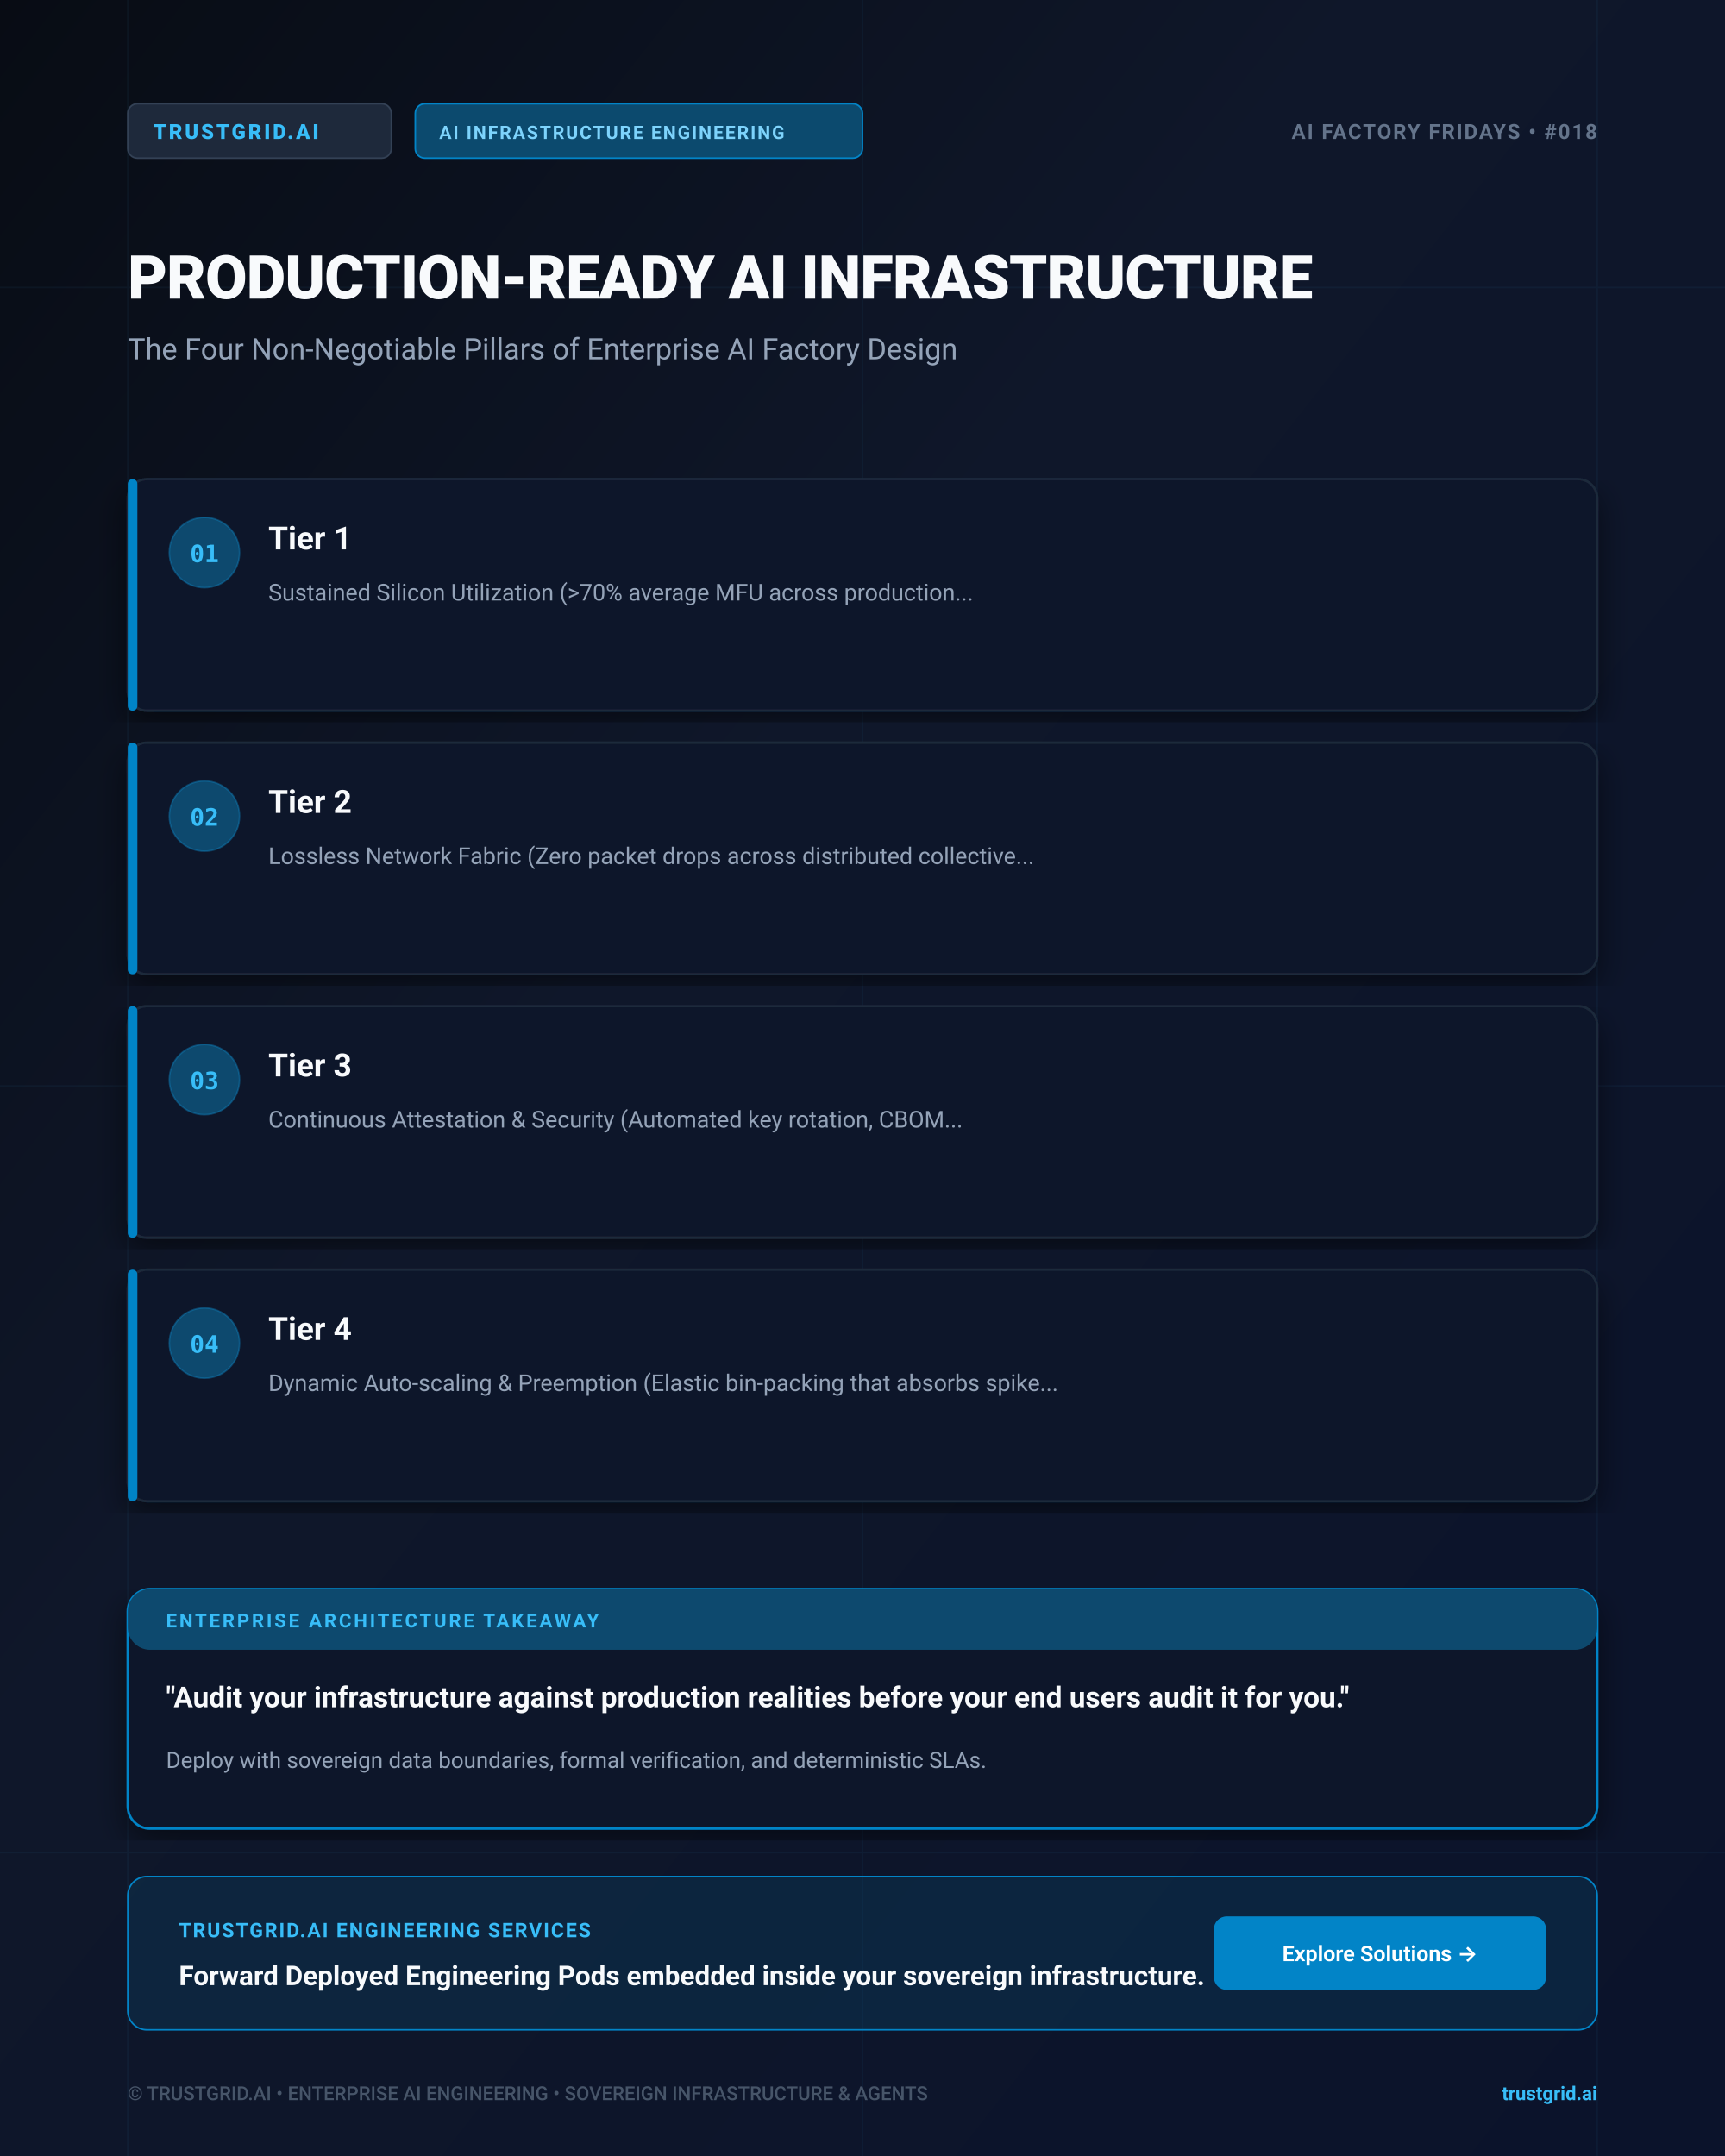
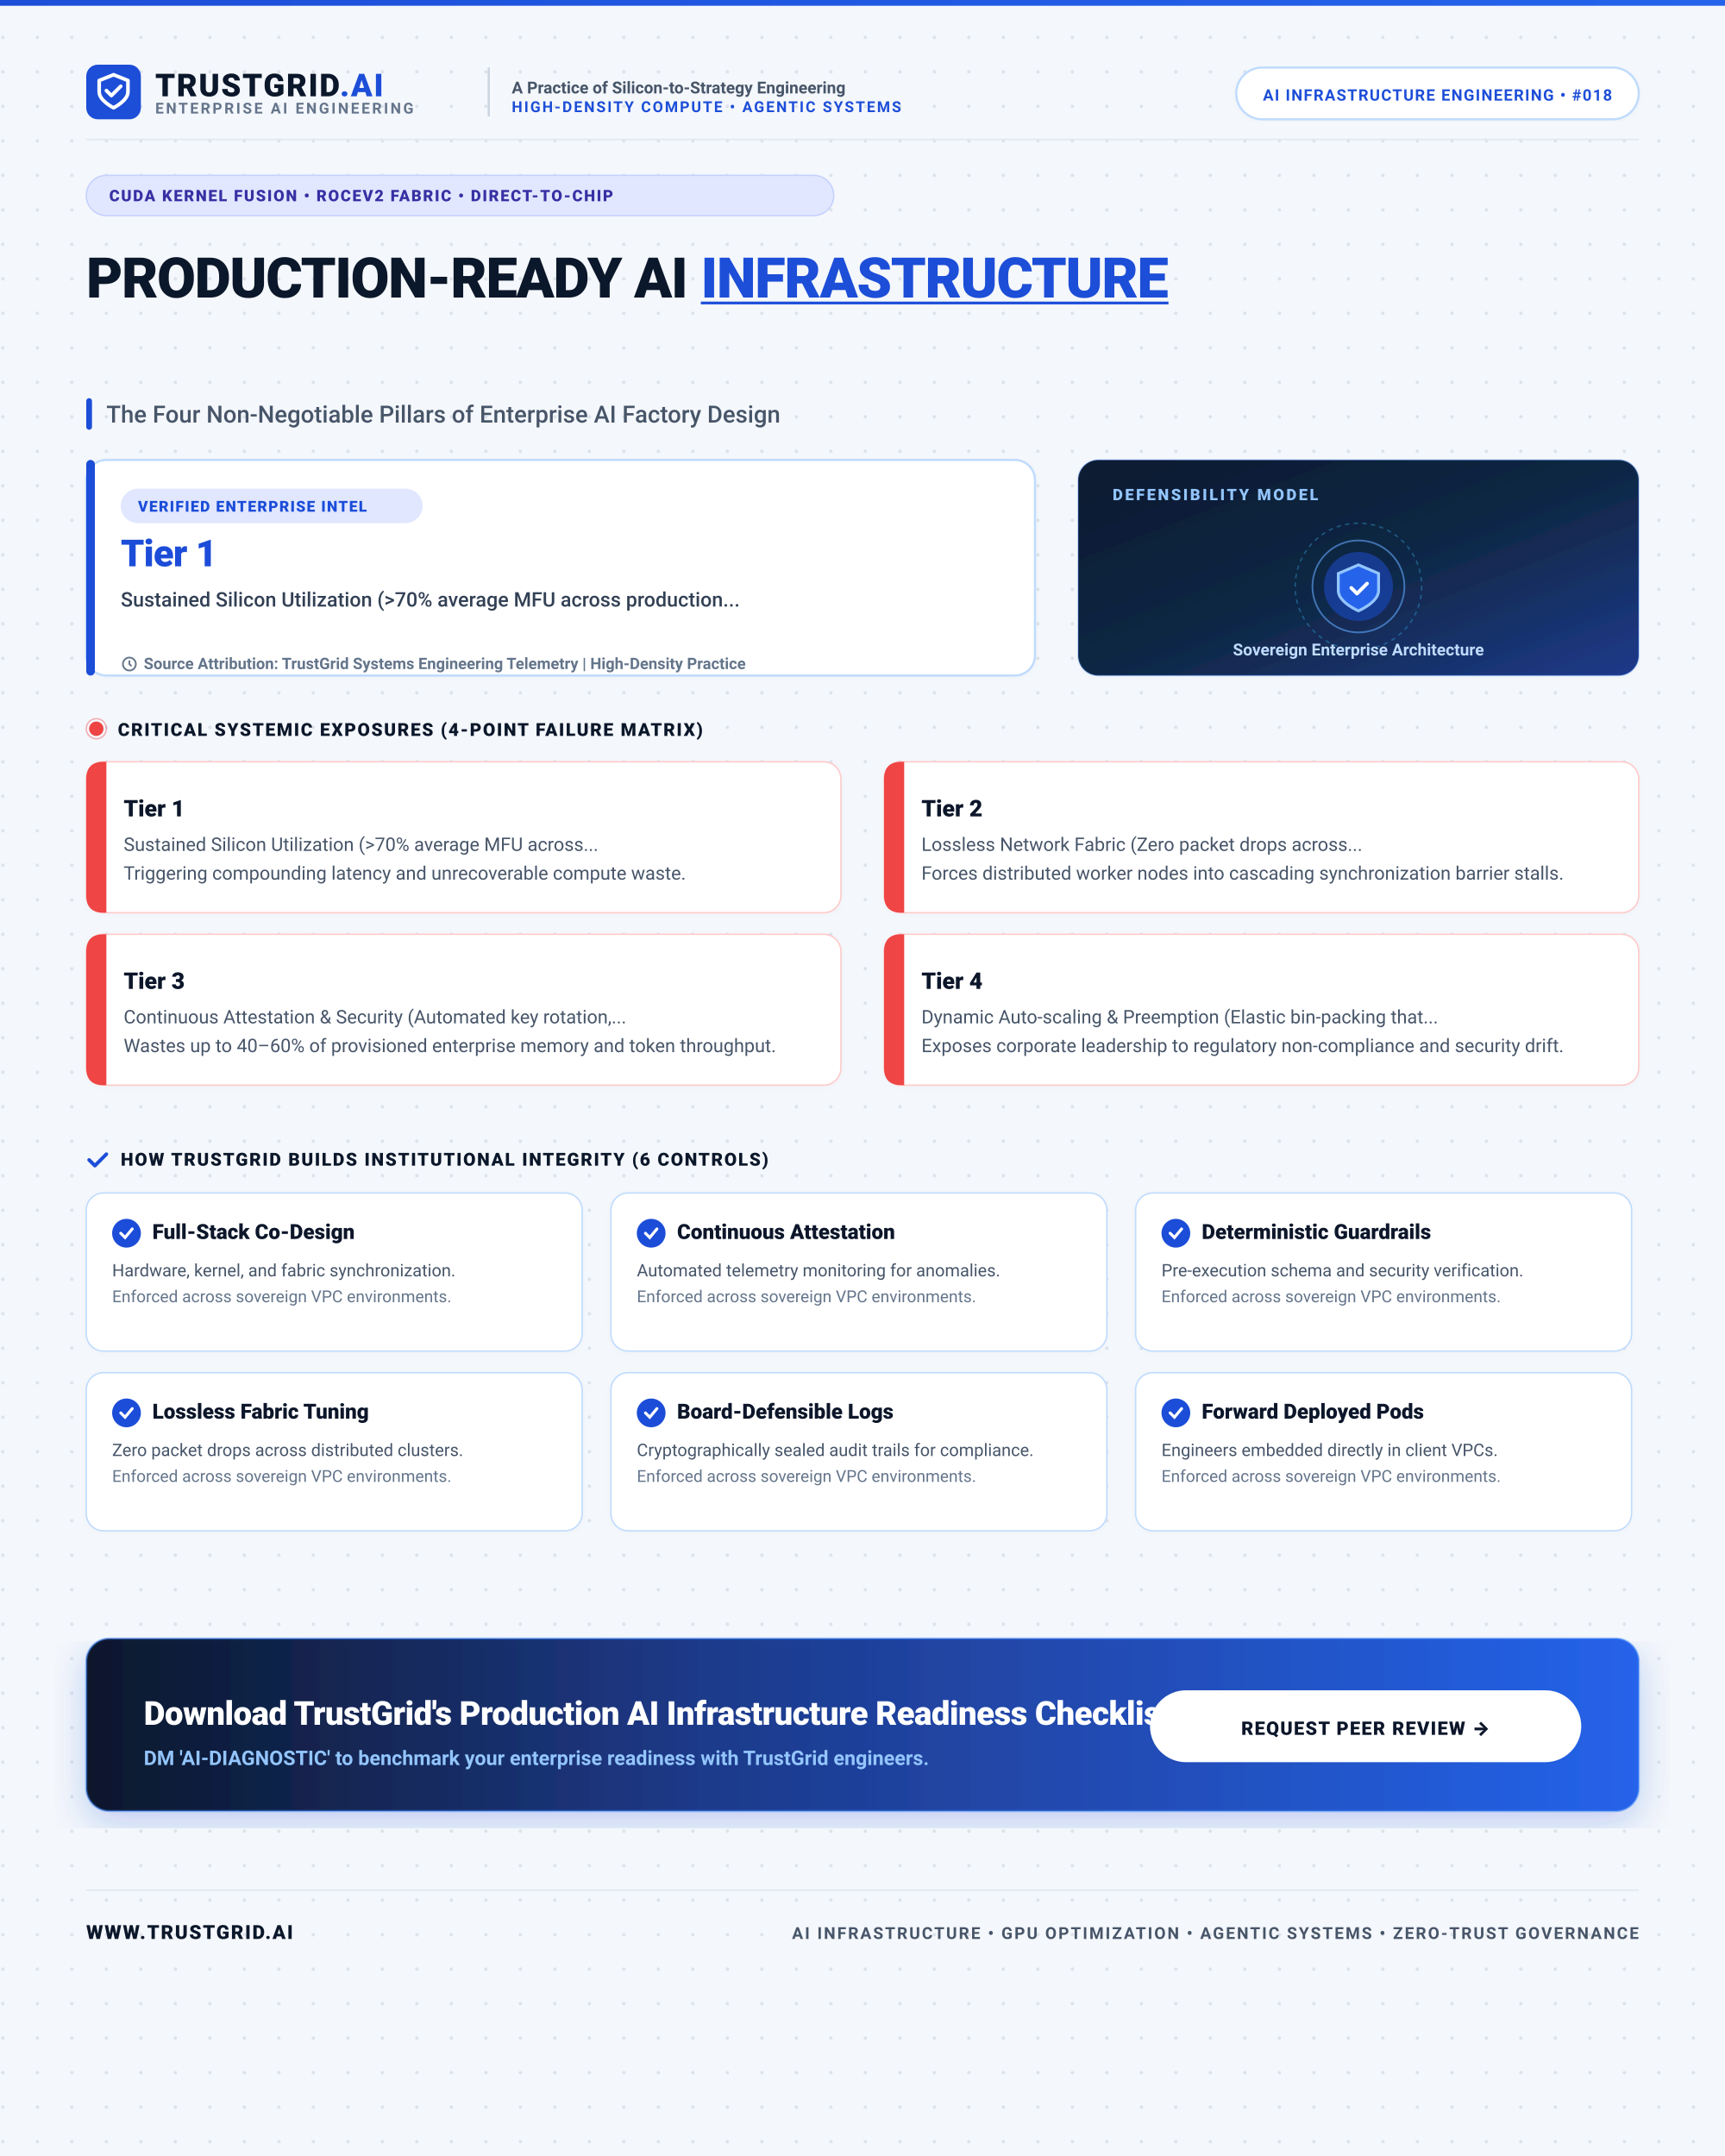
- <svg xmlns="http://www.w3.org/2000/svg" viewBox="0 0 1080 1350" width="1080" height="1350" style="background:#080c14; font-family:-apple-system, BlinkMacSystemFont, 'Segoe UI', Roboto, 'Inter', sans-serif;">
+ <svg xmlns="http://www.w3.org/2000/svg" viewBox="0 0 1200 1500" width="1200" height="1500" style="background:#f4f7fb; font-family:-apple-system, BlinkMacSystemFont, 'Segoe UI', Roboto, 'Inter', Helvetica, Arial, sans-serif;">
  <defs>
-     <linearGradient id="bgGrad" x1="0%" y1="0%" x2="100%" y2="100%">
-       <stop offset="0%" stop-color="#080c14" />
-       <stop offset="40%" stop-color="#0f172a" />
-       <stop offset="100%" stop-color="#0b132b" />
-     </linearGradient>
-     <filter id="shadowFilter" x="-5%" y="-5%" width="110%" height="110%">
-       <feDropShadow dx="0" dy="8" stdDeviation="10" flood-color="#000000" flood-opacity="0.5" />
+     <pattern id="microDotGrid" width="24" height="24" patternUnits="userSpaceOnUse">
+       <circle cx="2" cy="2" r="1.2" fill="#cbd5e1" opacity="0.6" />
+     </pattern>
+     <linearGradient id="blueGrad" x1="0%" y1="0%" x2="100%" y2="0%">
+       <stop offset="0%" stop-color="#1d4ed8" />
+       <stop offset="100%" stop-color="#2563eb" />
+     </linearGradient>
+     <linearGradient id="darkNavyCard" x1="0%" y1="0%" x2="100%" y2="100%">
+       <stop offset="0%" stop-color="#0a192f" />
+       <stop offset="50%" stop-color="#0f2744" />
+       <stop offset="100%" stop-color="#1e3a8a" />
+     </linearGradient>
+     <linearGradient id="ctaGrad" x1="0%" y1="0%" x2="100%" y2="0%">
+       <stop offset="0%" stop-color="#0b172a" />
+       <stop offset="40%" stop-color="#1e3a8a" />
+       <stop offset="100%" stop-color="#2563eb" />
+     </linearGradient>
+     <linearGradient id="emeraldGrad" x1="0%" y1="0%" x2="100%" y2="0%">
+       <stop offset="0%" stop-color="#059669" />
+       <stop offset="100%" stop-color="#10b981" />
+     </linearGradient>
+     <linearGradient id="redGrad" x1="0%" y1="0%" x2="100%" y2="0%">
+       <stop offset="0%" stop-color="#dc2626" />
+       <stop offset="100%" stop-color="#ef4444" />
+     </linearGradient>
+     <filter id="cardShadow" x="-2%" y="-2%" width="104%" height="106%">
+       <feDropShadow dx="0" dy="4" stdDeviation="6" flood-color="#0f172a" flood-opacity="0.04" />
+       <feDropShadow dx="0" dy="1" stdDeviation="2" flood-color="#0f172a" flood-opacity="0.02" />
+     </filter>
+     <filter id="ctaShadow" x="-2%" y="-5%" width="104%" height="115%">
+       <feDropShadow dx="0" dy="8" stdDeviation="12" flood-color="#1d4ed8" flood-opacity="0.25" />
    </filter>
  </defs>
-   <rect width="1080" height="1350" fill="url(#bgGrad)" />
-   <g opacity="0.05" stroke="#38bdf8" stroke-width="1">
-     <line x1="80" y1="0" x2="80" y2="1350" />
-     <line x1="540" y1="0" x2="540" y2="1350" />
-     <line x1="1000" y1="0" x2="1000" y2="1350" />
-     <line x1="0" y1="180" x2="1080" y2="180" />
-     <line x1="0" y1="680" x2="1080" y2="680" />
-     <line x1="0" y1="1160" x2="1080" y2="1160" />
-   </g>
-   <g transform="translate(80, 65)">
-     <rect x="0" y="0" width="165" height="34" rx="6" fill="#1e293b" stroke="#334155" stroke-width="1" />
-     <text x="16" y="22" fill="#38bdf8" font-size="13" font-weight="800" letter-spacing="1.5">TRUSTGRID.AI</text>
-     <rect x="180" y="0" width="280" height="34" rx="6" fill="#0c4a6e" stroke="#0284c7" stroke-width="1" />
-     <text x="195" y="22" fill="#7dd3fc" font-size="11.5" font-weight="700" letter-spacing="1">AI INFRASTRUCTURE ENGINEERING</text>
-     <text x="920" y="22" fill="#64748b" font-size="13" font-weight="600" text-anchor="end" letter-spacing="1">AI FACTORY FRIDAYS • #018</text>
-   </g>
-   <g transform="translate(80, 145)">
-     <text x="0" y="42" fill="#f8fafc" font-size="38" font-weight="800" letter-spacing="-0.5">PRODUCTION-READY AI INFRASTRUCTURE</text>
-     <text x="0" y="80" fill="#94a3b8" font-size="18.5" font-weight="400">The Four Non-Negotiable Pillars of Enterprise AI Factory Design</text>
-   </g>
-   <g transform="translate(80, 300)" filter="url(#shadowFilter)">
-     <rect width="920" height="145" rx="12" fill="#0f172a" stroke="#1e293b" stroke-width="1.5" />
-     <rect x="0" y="0" width="6" height="145" rx="3" fill="#0284c7" />
-     <circle cx="48" cy="46" r="22" fill="#0c4a6e" stroke="#0284c7" stroke-opacity="0.4" stroke-width="1" />
-     <text x="48" y="52" fill="#38bdf8" font-size="15" font-weight="800" text-anchor="middle" font-family="'JetBrains Mono', monospace">01</text>
-     <text x="88" y="44" fill="#f8fafc" font-size="20" font-weight="700">Tier 1</text>
-     <text x="88" y="76" fill="#94a3b8" font-size="14.5" font-weight="400" width="800">Sustained Silicon Utilization (&gt;70% average MFU across production...</text>
-   </g>
-   <g transform="translate(80, 465)" filter="url(#shadowFilter)">
-     <rect width="920" height="145" rx="12" fill="#0f172a" stroke="#1e293b" stroke-width="1.5" />
-     <rect x="0" y="0" width="6" height="145" rx="3" fill="#0284c7" />
-     <circle cx="48" cy="46" r="22" fill="#0c4a6e" stroke="#0284c7" stroke-opacity="0.4" stroke-width="1" />
-     <text x="48" y="52" fill="#38bdf8" font-size="15" font-weight="800" text-anchor="middle" font-family="'JetBrains Mono', monospace">02</text>
-     <text x="88" y="44" fill="#f8fafc" font-size="20" font-weight="700">Tier 2</text>
-     <text x="88" y="76" fill="#94a3b8" font-size="14.5" font-weight="400" width="800">Lossless Network Fabric (Zero packet drops across distributed collective...</text>
-   </g>
-   <g transform="translate(80, 630)" filter="url(#shadowFilter)">
-     <rect width="920" height="145" rx="12" fill="#0f172a" stroke="#1e293b" stroke-width="1.5" />
-     <rect x="0" y="0" width="6" height="145" rx="3" fill="#0284c7" />
-     <circle cx="48" cy="46" r="22" fill="#0c4a6e" stroke="#0284c7" stroke-opacity="0.4" stroke-width="1" />
-     <text x="48" y="52" fill="#38bdf8" font-size="15" font-weight="800" text-anchor="middle" font-family="'JetBrains Mono', monospace">03</text>
-     <text x="88" y="44" fill="#f8fafc" font-size="20" font-weight="700">Tier 3</text>
-     <text x="88" y="76" fill="#94a3b8" font-size="14.5" font-weight="400" width="800">Continuous Attestation &amp; Security (Automated key rotation, CBOM...</text>
-   </g>
-   <g transform="translate(80, 795)" filter="url(#shadowFilter)">
-     <rect width="920" height="145" rx="12" fill="#0f172a" stroke="#1e293b" stroke-width="1.5" />
-     <rect x="0" y="0" width="6" height="145" rx="3" fill="#0284c7" />
-     <circle cx="48" cy="46" r="22" fill="#0c4a6e" stroke="#0284c7" stroke-opacity="0.4" stroke-width="1" />
-     <text x="48" y="52" fill="#38bdf8" font-size="15" font-weight="800" text-anchor="middle" font-family="'JetBrains Mono', monospace">04</text>
-     <text x="88" y="44" fill="#f8fafc" font-size="20" font-weight="700">Tier 4</text>
-     <text x="88" y="76" fill="#94a3b8" font-size="14.5" font-weight="400" width="800">Dynamic Auto-scaling &amp; Preemption (Elastic bin-packing that absorbs spike...</text>
-   </g>
-   <g transform="translate(80, 995)" filter="url(#shadowFilter)">
-     <rect width="920" height="150" rx="14" fill="#0f172a" stroke="#0284c7" stroke-width="1.5" />
-     <rect x="0" y="0" width="920" height="38" rx="14" fill="#0c4a6e" />
-     <text x="24" y="24" fill="#38bdf8" font-size="12" font-weight="700" letter-spacing="1.5">ENTERPRISE ARCHITECTURE TAKEAWAY</text>
-     <text x="24" y="74" fill="#f8fafc" font-size="18" font-weight="700">"Audit your infrastructure against production realities before your end users audit it for you."</text>
-     <text x="24" y="112" fill="#94a3b8" font-size="14">Deploy with sovereign data boundaries, formal verification, and deterministic SLAs.</text>
-   </g>
-   <g transform="translate(80, 1175)">
-     <rect width="920" height="96" rx="12" fill="#0c4a6e" fill-opacity="0.3" stroke="#0284c7" stroke-width="1" />
-     <text x="32" y="38" fill="#38bdf8" font-size="12.5" font-weight="700" letter-spacing="1">TRUSTGRID.AI ENGINEERING SERVICES</text>
-     <text x="32" y="68" fill="#f8fafc" font-size="17" font-weight="700">Forward Deployed Engineering Pods embedded inside your sovereign infrastructure.</text>
-     <rect x="680" y="25" width="208" height="46" rx="8" fill="#0284c7" />
-     <text x="784" y="53" fill="#ffffff" font-size="13.5" font-weight="700" text-anchor="middle">Explore Solutions →</text>
-   </g>
-   <g transform="translate(80, 1315)">
-     <text x="0" y="0" fill="#475569" font-size="12" font-weight="500">© TRUSTGRID.AI • ENTERPRISE AI ENGINEERING • SOVEREIGN INFRASTRUCTURE &amp; AGENTS</text>
-     <text x="920" y="0" fill="#38bdf8" font-size="12" font-weight="600" text-anchor="end">trustgrid.ai</text>
+   <rect width="1200" height="1500" fill="#f4f7fb" />
+   <rect width="1200" height="1500" fill="url(#microDotGrid)" />
+   <rect x="0" y="0" width="1200" height="4" fill="url(#blueGrad)" />
+   <g transform="translate(60, 45)">
+     <g transform="translate(0, 0)">
+       <rect x="0" y="0" width="38" height="38" rx="8" fill="#1d4ed8" />
+       <path d="M19 7 L29 11 L29 19 C29 25 19 30 19 30 C19 30 9 25 9 19 L9 11 Z" fill="none" stroke="#ffffff" stroke-width="2.5" stroke-linejoin="round" />
+       <path d="M14 18 L17.5 21.5 L24 15" fill="none" stroke="#ffffff" stroke-width="2.5" stroke-linecap="round" stroke-linejoin="round" />
+       <text x="48" y="22" fill="#0b172a" font-size="22" font-weight="900" letter-spacing="1">TRUSTGRID<tspan fill="#1d4ed8">.AI</tspan>
+       </text>
+       <text x="48" y="34" fill="#64748b" font-size="10.5" font-weight="700" letter-spacing="1.5">ENTERPRISE AI ENGINEERING</text>
+     </g>
+     <line x1="280" y1="2" x2="280" y2="36" stroke="#cbd5e1" stroke-width="1.5" />
+     <g transform="translate(296, 6)">
+       <text x="0" y="14" fill="#475569" font-size="11.5" font-weight="600">A Practice of Silicon-to-Strategy Engineering</text>
+       <text x="0" y="27" fill="#1d4ed8" font-size="10.5" font-weight="700" letter-spacing="1.2">HIGH-DENSITY COMPUTE • AGENTIC SYSTEMS</text>
+     </g>
+     <g transform="translate(1080, 2)" text-anchor="end">
+       <rect x="-280" y="0" width="280" height="36" rx="18" fill="#ffffff" stroke="#bfdbfe" stroke-width="1.5" filter="url(#cardShadow)" />
+       <text x="-140" y="23" fill="#1d4ed8" font-size="11" font-weight="700" letter-spacing="0.8" text-anchor="middle">AI INFRASTRUCTURE ENGINEERING • #018</text>
+     </g>
+     <line x1="0" y1="52" x2="1080" y2="52" stroke="#e2e8f0" stroke-width="1" />
+   </g>
+   <g transform="translate(60, 122)">
+     <rect x="0" y="0" width="520" height="28" rx="14" fill="#e0e7ff" stroke="#c7d2fe" stroke-width="1" />
+     <text x="16" y="18" fill="#3730a3" font-size="11" font-weight="800" letter-spacing="1">CUDA KERNEL FUSION • ROCEV2 FABRIC • DIRECT-TO-CHIP</text>
+   </g>
+   <g transform="translate(60, 165)">
+     <text x="0" y="42" fill="#0b172a" font-size="39" font-weight="900" letter-spacing="-0.8">
+         PRODUCTION-READY AI <tspan fill="#1d4ed8" text-decoration="underline" style="text-underline-offset: 6px;">INFRASTRUCTURE</tspan>
+     </text>
+     <g transform="translate(0, 108)">
+       <rect x="0" y="4" width="4" height="22" rx="2" fill="#1d4ed8" />
+       <text x="14" y="21" fill="#475569" font-size="16.5" font-weight="500">
+         The Four Non-Negotiable Pillars of Enterprise AI Factory Design
+       </text>
+     </g>
+   </g>
+   <g transform="translate(60, 320)">
+     <g filter="url(#cardShadow)">
+       <rect width="660" height="150" rx="14" fill="#ffffff" stroke="#bfdbfe" stroke-width="1.5" />
+       <rect x="0" y="0" width="6" height="150" rx="3" fill="#1d4ed8" />
+       <g transform="translate(24, 20)">
+         <rect x="0" y="0" width="210" height="24" rx="12" fill="#e0e7ff" />
+         <text x="12" y="16" fill="#1d4ed8" font-size="10.5" font-weight="800" letter-spacing="0.8">VERIFIED ENTERPRISE INTEL</text>
+         <text x="0" y="54" fill="#1d4ed8" font-size="26" font-weight="900" letter-spacing="-0.4">Tier 1</text>
+         <text x="0" y="82" fill="#334155" font-size="14" font-weight="500">Sustained Silicon Utilization (&gt;70% average MFU across production...</text>
+         <g transform="translate(0, 116)">
+           <circle cx="6" cy="6" r="4.5" fill="none" stroke="#64748b" stroke-width="1.2" />
+           <path d="M6 3.5 L6 6 L7.5 7.5" fill="none" stroke="#64748b" stroke-width="1.2" />
+           <text x="16" y="9.5" fill="#64748b" font-size="11" font-weight="600">Source Attribution: TrustGrid Systems Engineering Telemetry | High-Density Practice</text>
+         </g>
+       </g>
+     </g>
+     <g transform="translate(690, 0)" filter="url(#cardShadow)">
+       <rect width="390" height="150" rx="14" fill="url(#darkNavyCard)" />
+       <rect width="390" height="150" rx="14" fill="none" stroke="#3b82f6" stroke-width="1" stroke-opacity="0.3" />
+       <text x="24" y="28" fill="#93c5fd" font-size="11" font-weight="800" letter-spacing="1.5">DEFENSIBILITY MODEL</text>
+       <g transform="translate(195, 88)">
+         <circle cx="0" cy="0" r="44" fill="none" stroke="#38bdf8" stroke-width="1" stroke-dasharray="3 3" opacity="0.35" />
+         <circle cx="0" cy="0" r="32" fill="none" stroke="#60a5fa" stroke-width="1.2" opacity="0.6" />
+         <circle cx="0" cy="0" r="24" fill="#1d4ed8" fill-opacity="0.5" />
+         <path d="M0 -15 L14 -9 L14 3 C14 11 0 17 0 17 C0 17 -14 11 -14 3 L-14 -9 Z" fill="#2563eb" stroke="#93c5fd" stroke-width="2" />
+         <path d="M-5 1 L-1 5 L6 -2" fill="none" stroke="#ffffff" stroke-width="2.5" stroke-linecap="round" stroke-linejoin="round" />
+       </g>
+       <text x="195" y="136" fill="#bfdbfe" font-size="11.5" font-weight="600" text-anchor="middle">Sovereign Enterprise Architecture</text>
+     </g>
+   </g>
+   <g transform="translate(60, 500)">
+     <g transform="translate(0, 0)">
+       <circle cx="7" cy="7" r="5" fill="#ef4444" />
+       <circle cx="7" cy="7" r="7" fill="none" stroke="#ef4444" stroke-width="1" opacity="0.4" />
+       <text x="22" y="12" fill="#0b172a" font-size="12.5" font-weight="800" letter-spacing="1">CRITICAL SYSTEMIC EXPOSURES (4-POINT FAILURE MATRIX)</text>
+     </g>
+     <g transform="translate(0, 30)" filter="url(#cardShadow)">
+       <rect width="525" height="105" rx="12" fill="#ffffff" stroke="#fecaca" stroke-width="1" />
+       <path d="M0 12 Q0 0 12 0 L14 0 L14 105 L12 105 Q0 105 0 93 Z" fill="#ef4444" />
+       <g transform="translate(26, 20)">
+         <text x="0" y="18" fill="#0b172a" font-size="16" font-weight="800">Tier 1</text>
+         <text x="0" y="42" fill="#475569" font-size="13" font-weight="400">Sustained Silicon Utilization (&gt;70% average MFU across...</text>
+         <text x="0" y="62" fill="#475569" font-size="13" font-weight="400">Triggering compounding latency and unrecoverable compute waste.</text>
+       </g>
+     </g>
+     <g transform="translate(555, 30)" filter="url(#cardShadow)">
+       <rect width="525" height="105" rx="12" fill="#ffffff" stroke="#fecaca" stroke-width="1" />
+       <path d="M0 12 Q0 0 12 0 L14 0 L14 105 L12 105 Q0 105 0 93 Z" fill="#ef4444" />
+       <g transform="translate(26, 20)">
+         <text x="0" y="18" fill="#0b172a" font-size="16" font-weight="800">Tier 2</text>
+         <text x="0" y="42" fill="#475569" font-size="13" font-weight="400">Lossless Network Fabric (Zero packet drops across...</text>
+         <text x="0" y="62" fill="#475569" font-size="13" font-weight="400">Forces distributed worker nodes into cascading synchronization barrier stalls.</text>
+       </g>
+     </g>
+     <g transform="translate(0, 150)" filter="url(#cardShadow)">
+       <rect width="525" height="105" rx="12" fill="#ffffff" stroke="#fecaca" stroke-width="1" />
+       <path d="M0 12 Q0 0 12 0 L14 0 L14 105 L12 105 Q0 105 0 93 Z" fill="#ef4444" />
+       <g transform="translate(26, 20)">
+         <text x="0" y="18" fill="#0b172a" font-size="16" font-weight="800">Tier 3</text>
+         <text x="0" y="42" fill="#475569" font-size="13" font-weight="400">Continuous Attestation &amp; Security (Automated key rotation,...</text>
+         <text x="0" y="62" fill="#475569" font-size="13" font-weight="400">Wastes up to 40–60% of provisioned enterprise memory and token throughput.</text>
+       </g>
+     </g>
+     <g transform="translate(555, 150)" filter="url(#cardShadow)">
+       <rect width="525" height="105" rx="12" fill="#ffffff" stroke="#fecaca" stroke-width="1" />
+       <path d="M0 12 Q0 0 12 0 L14 0 L14 105 L12 105 Q0 105 0 93 Z" fill="#ef4444" />
+       <g transform="translate(26, 20)">
+         <text x="0" y="18" fill="#0b172a" font-size="16" font-weight="800">Tier 4</text>
+         <text x="0" y="42" fill="#475569" font-size="13" font-weight="400">Dynamic Auto-scaling &amp; Preemption (Elastic bin-packing that...</text>
+         <text x="0" y="62" fill="#475569" font-size="13" font-weight="400">Exposes corporate leadership to regulatory non-compliance and security drift.</text>
+       </g>
+     </g>
+   </g>
+   <g transform="translate(60, 800)">
+     <g transform="translate(0, 0)">
+       <path d="M2 7 L6 11 L14 3" fill="none" stroke="#1d4ed8" stroke-width="2.5" stroke-linecap="round" stroke-linejoin="round" />
+       <text x="24" y="11" fill="#0b172a" font-size="12.5" font-weight="800" letter-spacing="1">HOW TRUSTGRID BUILDS INSTITUTIONAL INTEGRITY (6 CONTROLS)</text>
+     </g>
+     <g transform="translate(0, 30)" filter="url(#cardShadow)">
+       <rect width="345" height="110" rx="12" fill="#ffffff" stroke="#bfdbfe" stroke-width="1" />
+       <circle cx="28" cy="28" r="10" fill="#1d4ed8" />
+       <path d="M24 28 L27 31 L32 25" fill="none" stroke="#ffffff" stroke-width="2" stroke-linecap="round" />
+       <text x="46" y="32" fill="#0b172a" font-size="14.5" font-weight="800">Full-Stack Co-Design</text>
+       <text x="18" y="58" fill="#475569" font-size="12">Hardware, kernel, and fabric synchronization.</text>
+       <text x="18" y="76" fill="#64748b" font-size="11.5">Enforced across sovereign VPC environments.</text>
+     </g>
+     <g transform="translate(365, 30)" filter="url(#cardShadow)">
+       <rect width="345" height="110" rx="12" fill="#ffffff" stroke="#bfdbfe" stroke-width="1" />
+       <circle cx="28" cy="28" r="10" fill="#1d4ed8" />
+       <path d="M24 28 L27 31 L32 25" fill="none" stroke="#ffffff" stroke-width="2" stroke-linecap="round" />
+       <text x="46" y="32" fill="#0b172a" font-size="14.5" font-weight="800">Continuous Attestation</text>
+       <text x="18" y="58" fill="#475569" font-size="12">Automated telemetry monitoring for anomalies.</text>
+       <text x="18" y="76" fill="#64748b" font-size="11.5">Enforced across sovereign VPC environments.</text>
+     </g>
+     <g transform="translate(730, 30)" filter="url(#cardShadow)">
+       <rect width="345" height="110" rx="12" fill="#ffffff" stroke="#bfdbfe" stroke-width="1" />
+       <circle cx="28" cy="28" r="10" fill="#1d4ed8" />
+       <path d="M24 28 L27 31 L32 25" fill="none" stroke="#ffffff" stroke-width="2" stroke-linecap="round" />
+       <text x="46" y="32" fill="#0b172a" font-size="14.5" font-weight="800">Deterministic Guardrails</text>
+       <text x="18" y="58" fill="#475569" font-size="12">Pre-execution schema and security verification.</text>
+       <text x="18" y="76" fill="#64748b" font-size="11.5">Enforced across sovereign VPC environments.</text>
+     </g>
+     <g transform="translate(0, 155)" filter="url(#cardShadow)">
+       <rect width="345" height="110" rx="12" fill="#ffffff" stroke="#bfdbfe" stroke-width="1" />
+       <circle cx="28" cy="28" r="10" fill="#1d4ed8" />
+       <path d="M24 28 L27 31 L32 25" fill="none" stroke="#ffffff" stroke-width="2" stroke-linecap="round" />
+       <text x="46" y="32" fill="#0b172a" font-size="14.5" font-weight="800">Lossless Fabric Tuning</text>
+       <text x="18" y="58" fill="#475569" font-size="12">Zero packet drops across distributed clusters.</text>
+       <text x="18" y="76" fill="#64748b" font-size="11.5">Enforced across sovereign VPC environments.</text>
+     </g>
+     <g transform="translate(365, 155)" filter="url(#cardShadow)">
+       <rect width="345" height="110" rx="12" fill="#ffffff" stroke="#bfdbfe" stroke-width="1" />
+       <circle cx="28" cy="28" r="10" fill="#1d4ed8" />
+       <path d="M24 28 L27 31 L32 25" fill="none" stroke="#ffffff" stroke-width="2" stroke-linecap="round" />
+       <text x="46" y="32" fill="#0b172a" font-size="14.5" font-weight="800">Board-Defensible Logs</text>
+       <text x="18" y="58" fill="#475569" font-size="12">Cryptographically sealed audit trails for compliance.</text>
+       <text x="18" y="76" fill="#64748b" font-size="11.5">Enforced across sovereign VPC environments.</text>
+     </g>
+     <g transform="translate(730, 155)" filter="url(#cardShadow)">
+       <rect width="345" height="110" rx="12" fill="#ffffff" stroke="#bfdbfe" stroke-width="1" />
+       <circle cx="28" cy="28" r="10" fill="#1d4ed8" />
+       <path d="M24 28 L27 31 L32 25" fill="none" stroke="#ffffff" stroke-width="2" stroke-linecap="round" />
+       <text x="46" y="32" fill="#0b172a" font-size="14.5" font-weight="800">Forward Deployed Pods</text>
+       <text x="18" y="58" fill="#475569" font-size="12">Engineers embedded directly in client VPCs.</text>
+       <text x="18" y="76" fill="#64748b" font-size="11.5">Enforced across sovereign VPC environments.</text>
+     </g>
+   </g>
+   <g transform="translate(60, 1140)" filter="url(#ctaShadow)">
+     <rect width="1080" height="120" rx="16" fill="url(#ctaGrad)" />
+     <rect width="1080" height="120" rx="16" fill="none" stroke="#3b82f6" stroke-width="1.5" stroke-opacity="0.5" />
+     <g transform="translate(40, 36)">
+       <text x="0" y="24" fill="#ffffff" font-size="23" font-weight="900" letter-spacing="-0.3">
+         Download TrustGrid's Production AI Infrastructure Readiness Checklist
+       </text>
+       <text x="0" y="52" fill="#93c5fd" font-size="14" font-weight="600">
+         DM 'AI-DIAGNOSTIC' to benchmark your enterprise readiness with TrustGrid engineers.
+       </text>
+     </g>
+     <g transform="translate(740, 36)">
+       <rect width="300" height="50" rx="25" fill="#ffffff" filter="url(#cardShadow)" />
+       <text x="150" y="31" fill="#0b172a" font-size="13" font-weight="900" letter-spacing="0.8" text-anchor="middle">
+         REQUEST PEER REVIEW →
+       </text>
+     </g>
+   </g>
+   <g transform="translate(60, 1315)">
+     <line x1="0" y1="0" x2="1080" y2="0" stroke="#e2e8f0" stroke-width="1" />
+     <text x="0" y="34" fill="#0b172a" font-size="13.5" font-weight="900" letter-spacing="1">WWW.TRUSTGRID.AI</text>
+     <text x="1080" y="34" fill="#475569" font-size="11.5" font-weight="700" letter-spacing="1.2" text-anchor="end">
+       AI INFRASTRUCTURE • GPU OPTIMIZATION • AGENTIC SYSTEMS • ZERO-TRUST GOVERNANCE
+     </text>
  </g>
</svg>
